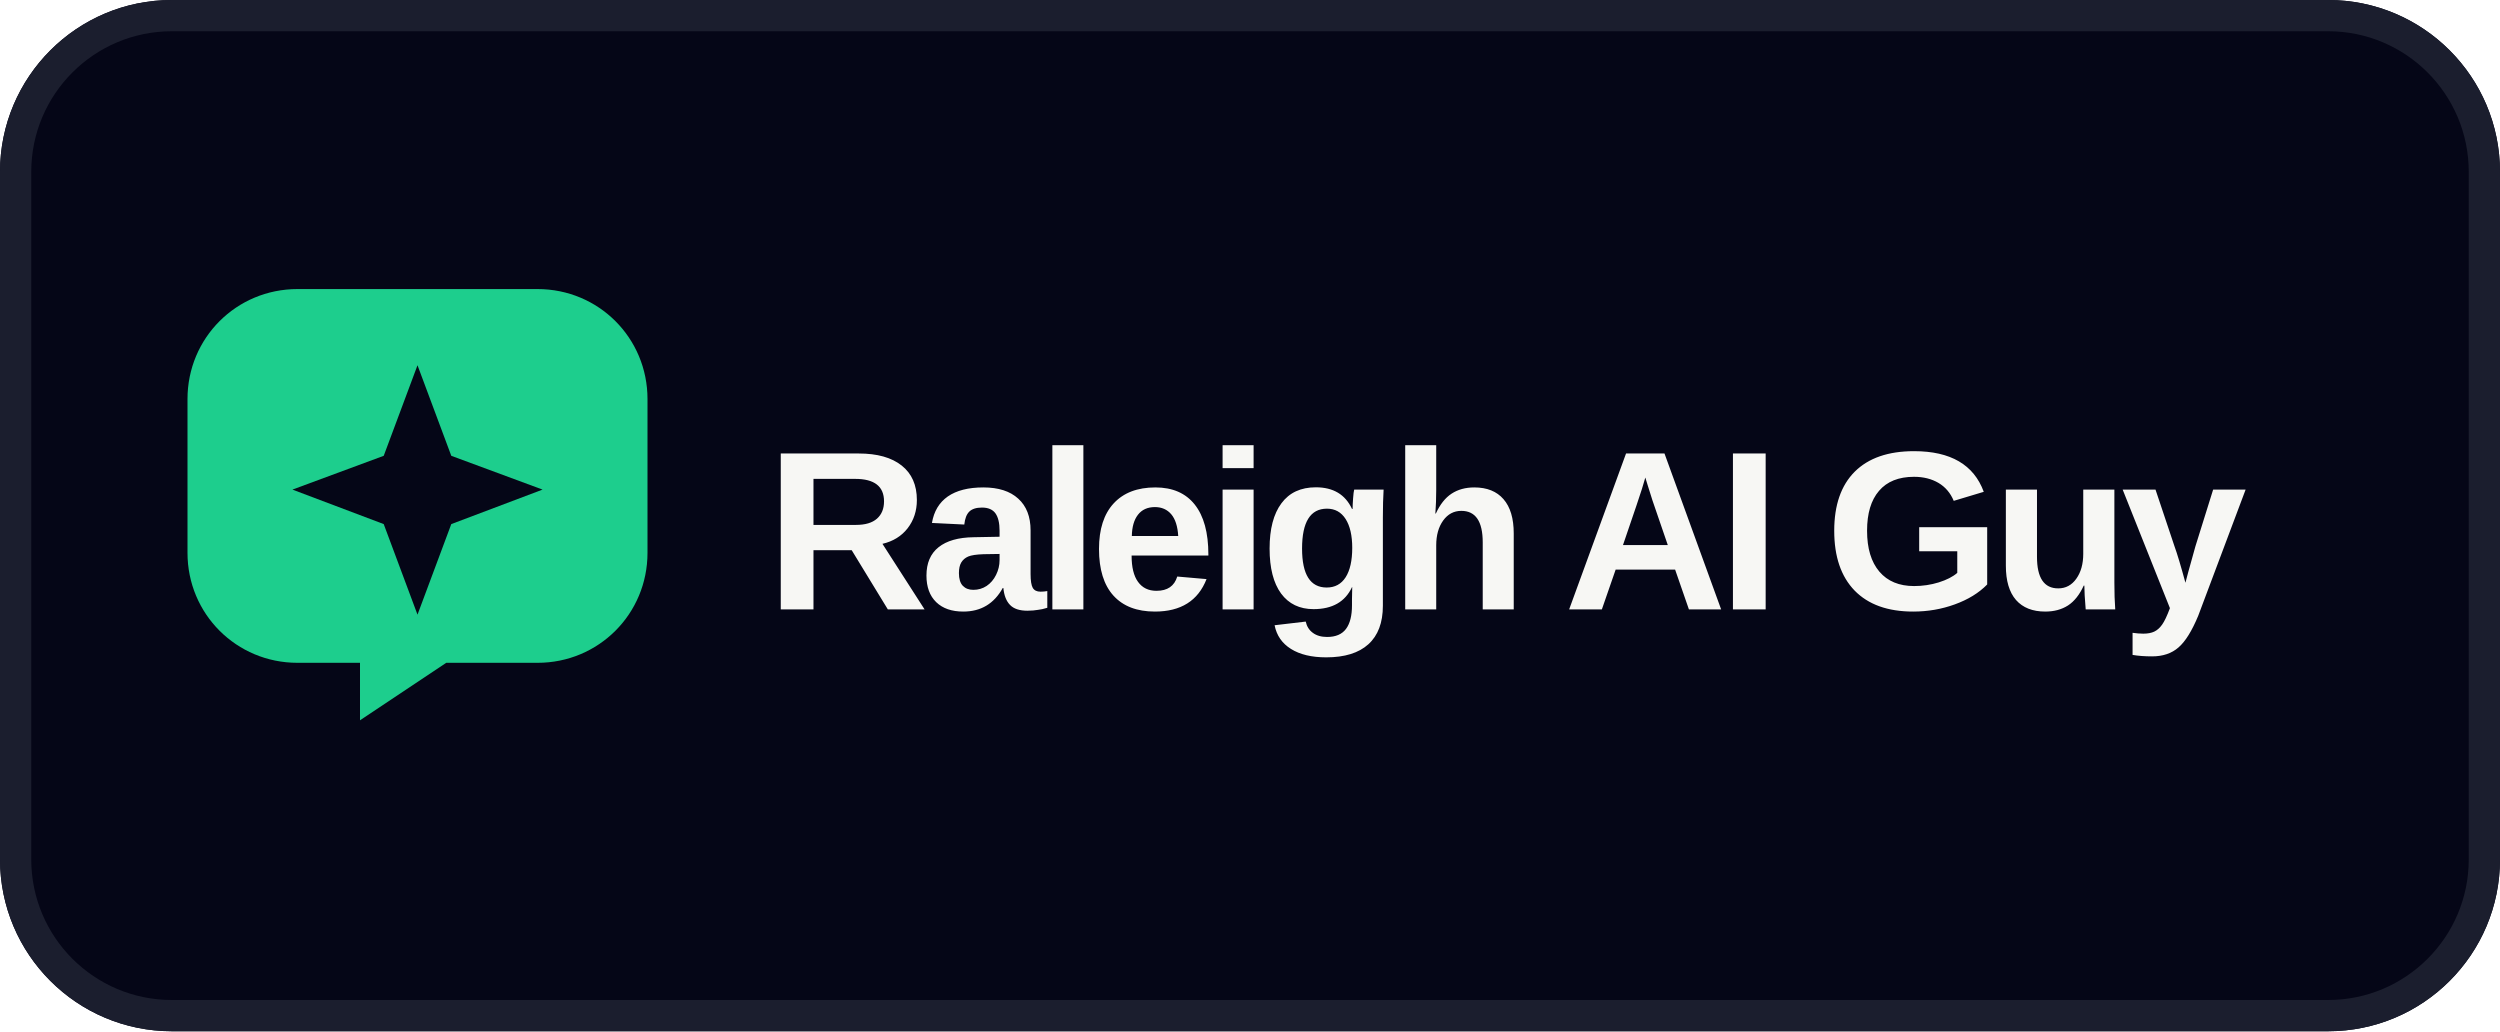
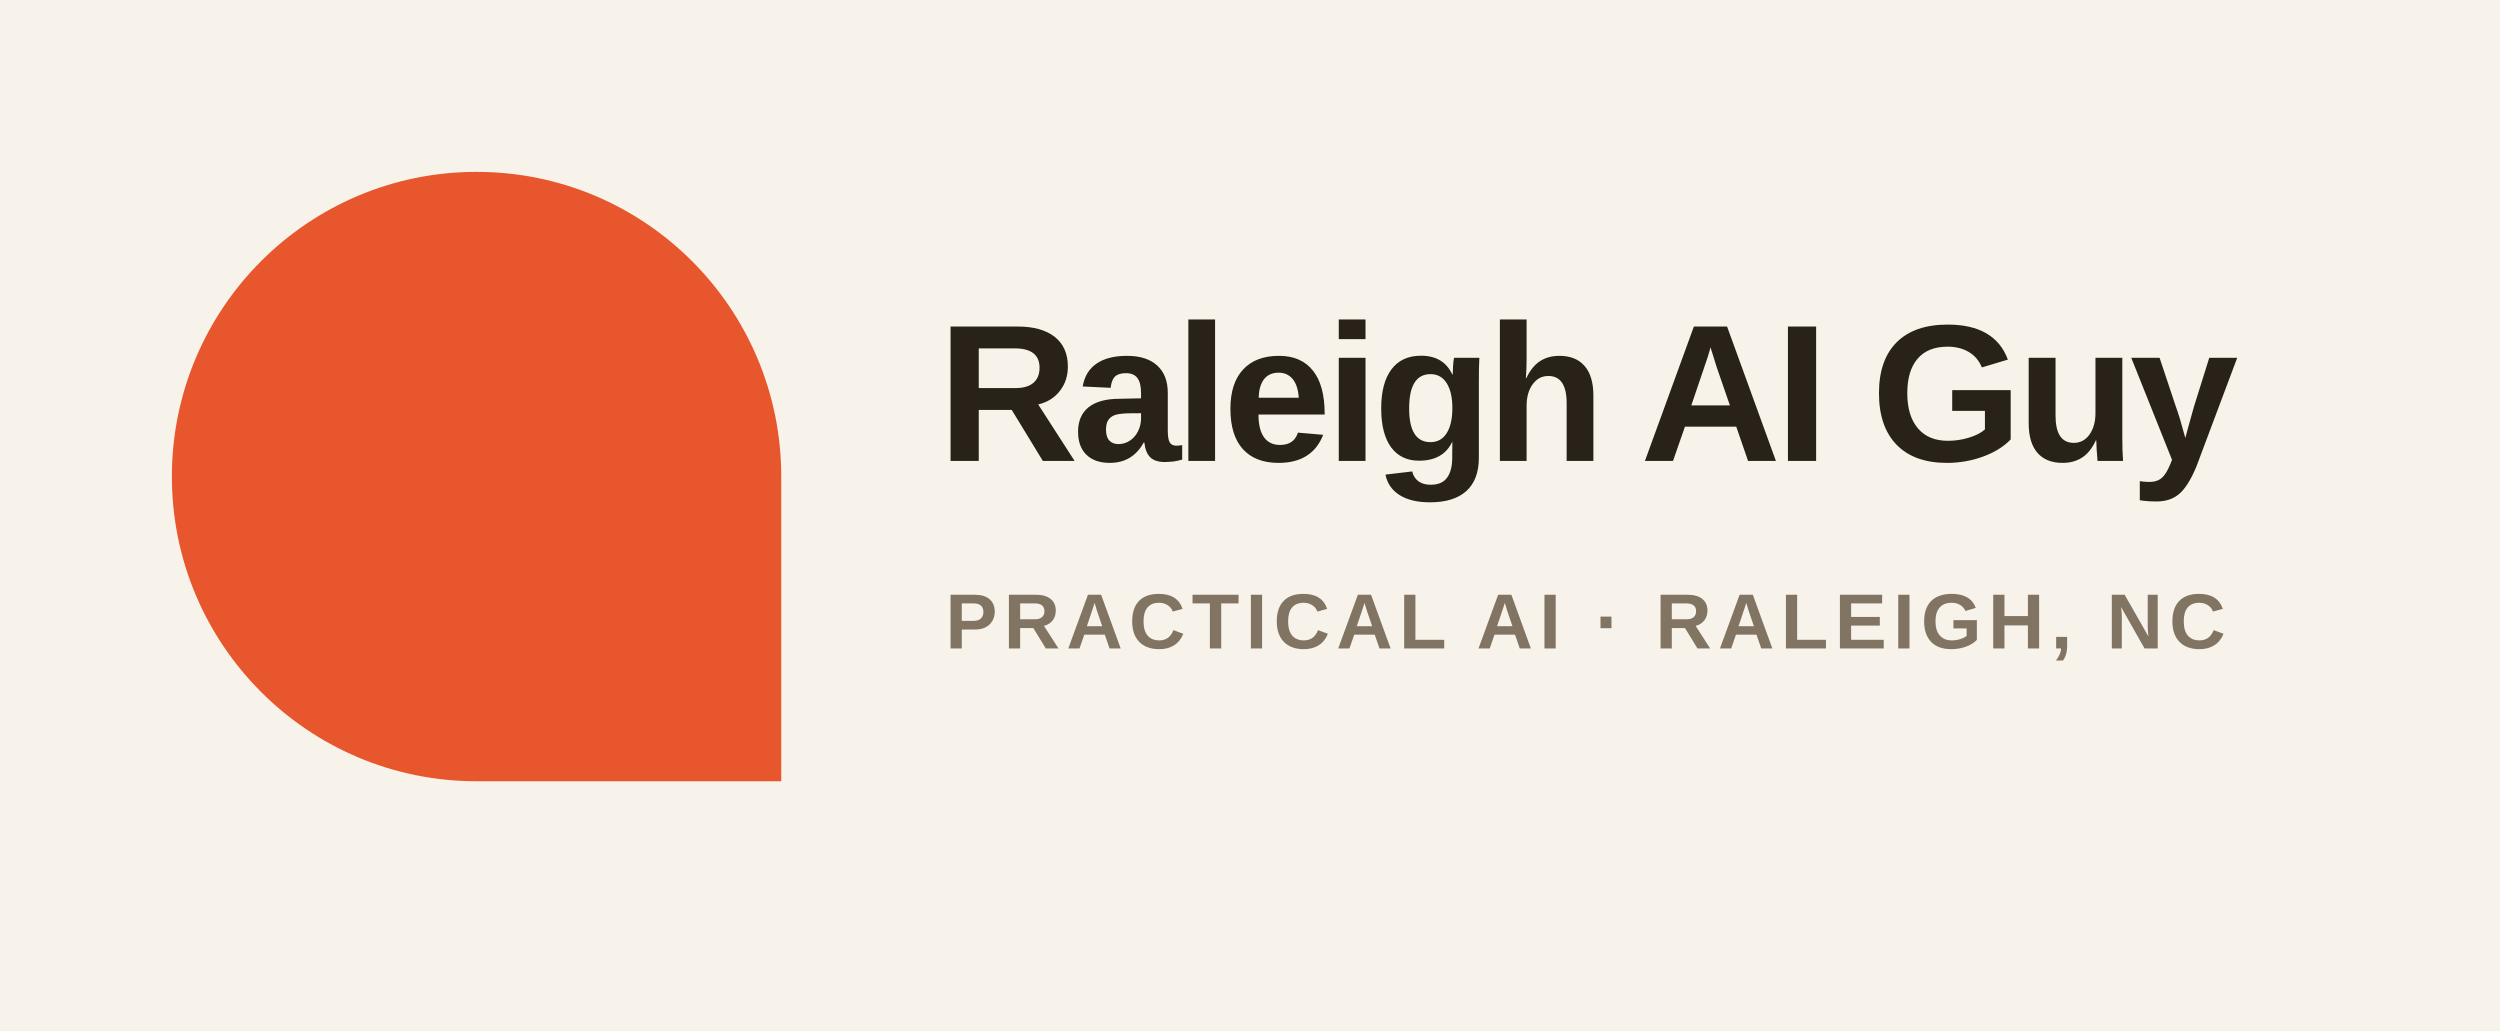
<svg xmlns="http://www.w3.org/2000/svg" viewBox="0 0 320 132" role="img" aria-labelledby="title desc">
-   <rect width="320" height="132" rx="22" fill="#050617" />
-   <rect x="2" y="2" width="316" height="128" rx="20" fill="none" stroke="#1b1e2e" stroke-width="4" />
-   <g transform="translate(24 37) scale(.92)">
-     <path d="M15.3 0h33.4C57.2 0 64 6.8 64 15.3v21.4C64 45.2 57.2 52 48.7 52H36l-12 8v-8h-8.7C6.8 52 0 45.2 0 36.7V15.3C0 6.8 6.8 0 15.3 0Z" fill="#1dce8d" />
-     <path d="m32 10.6 4.7 12.6 12.7 4.7-12.7 4.8L32 45.3l-4.7-12.6-12.7-4.8 12.7-4.7L32 10.6Z" fill="#050617" />
-   </g>
-   <text x="98" y="78" fill="#f7f7f4" font-family="Arial, Helvetica, sans-serif" font-size="29" font-weight="700" letter-spacing="-1.2">Raleigh AI Guy</text>
+   <rect width="320" height="132" fill="#f8f3ea" />
+   <path d="M61 22a39 39 0 0 1 39 39v39H61A39 39 0 0 1 22 61 39 39 0 0 1 61 22Z" fill="#e8562d" />
+   <text x="120" y="59" fill="#292219" font-family="Arial, Helvetica, sans-serif" font-size="25" font-weight="800" letter-spacing="-.8">Raleigh AI Guy</text>
+   <text x="121" y="83" fill="#827462" font-family="Arial, Helvetica, sans-serif" font-size="10" font-weight="700" letter-spacing=".8">PRACTICAL AI · RALEIGH, NC</text>
</svg>
